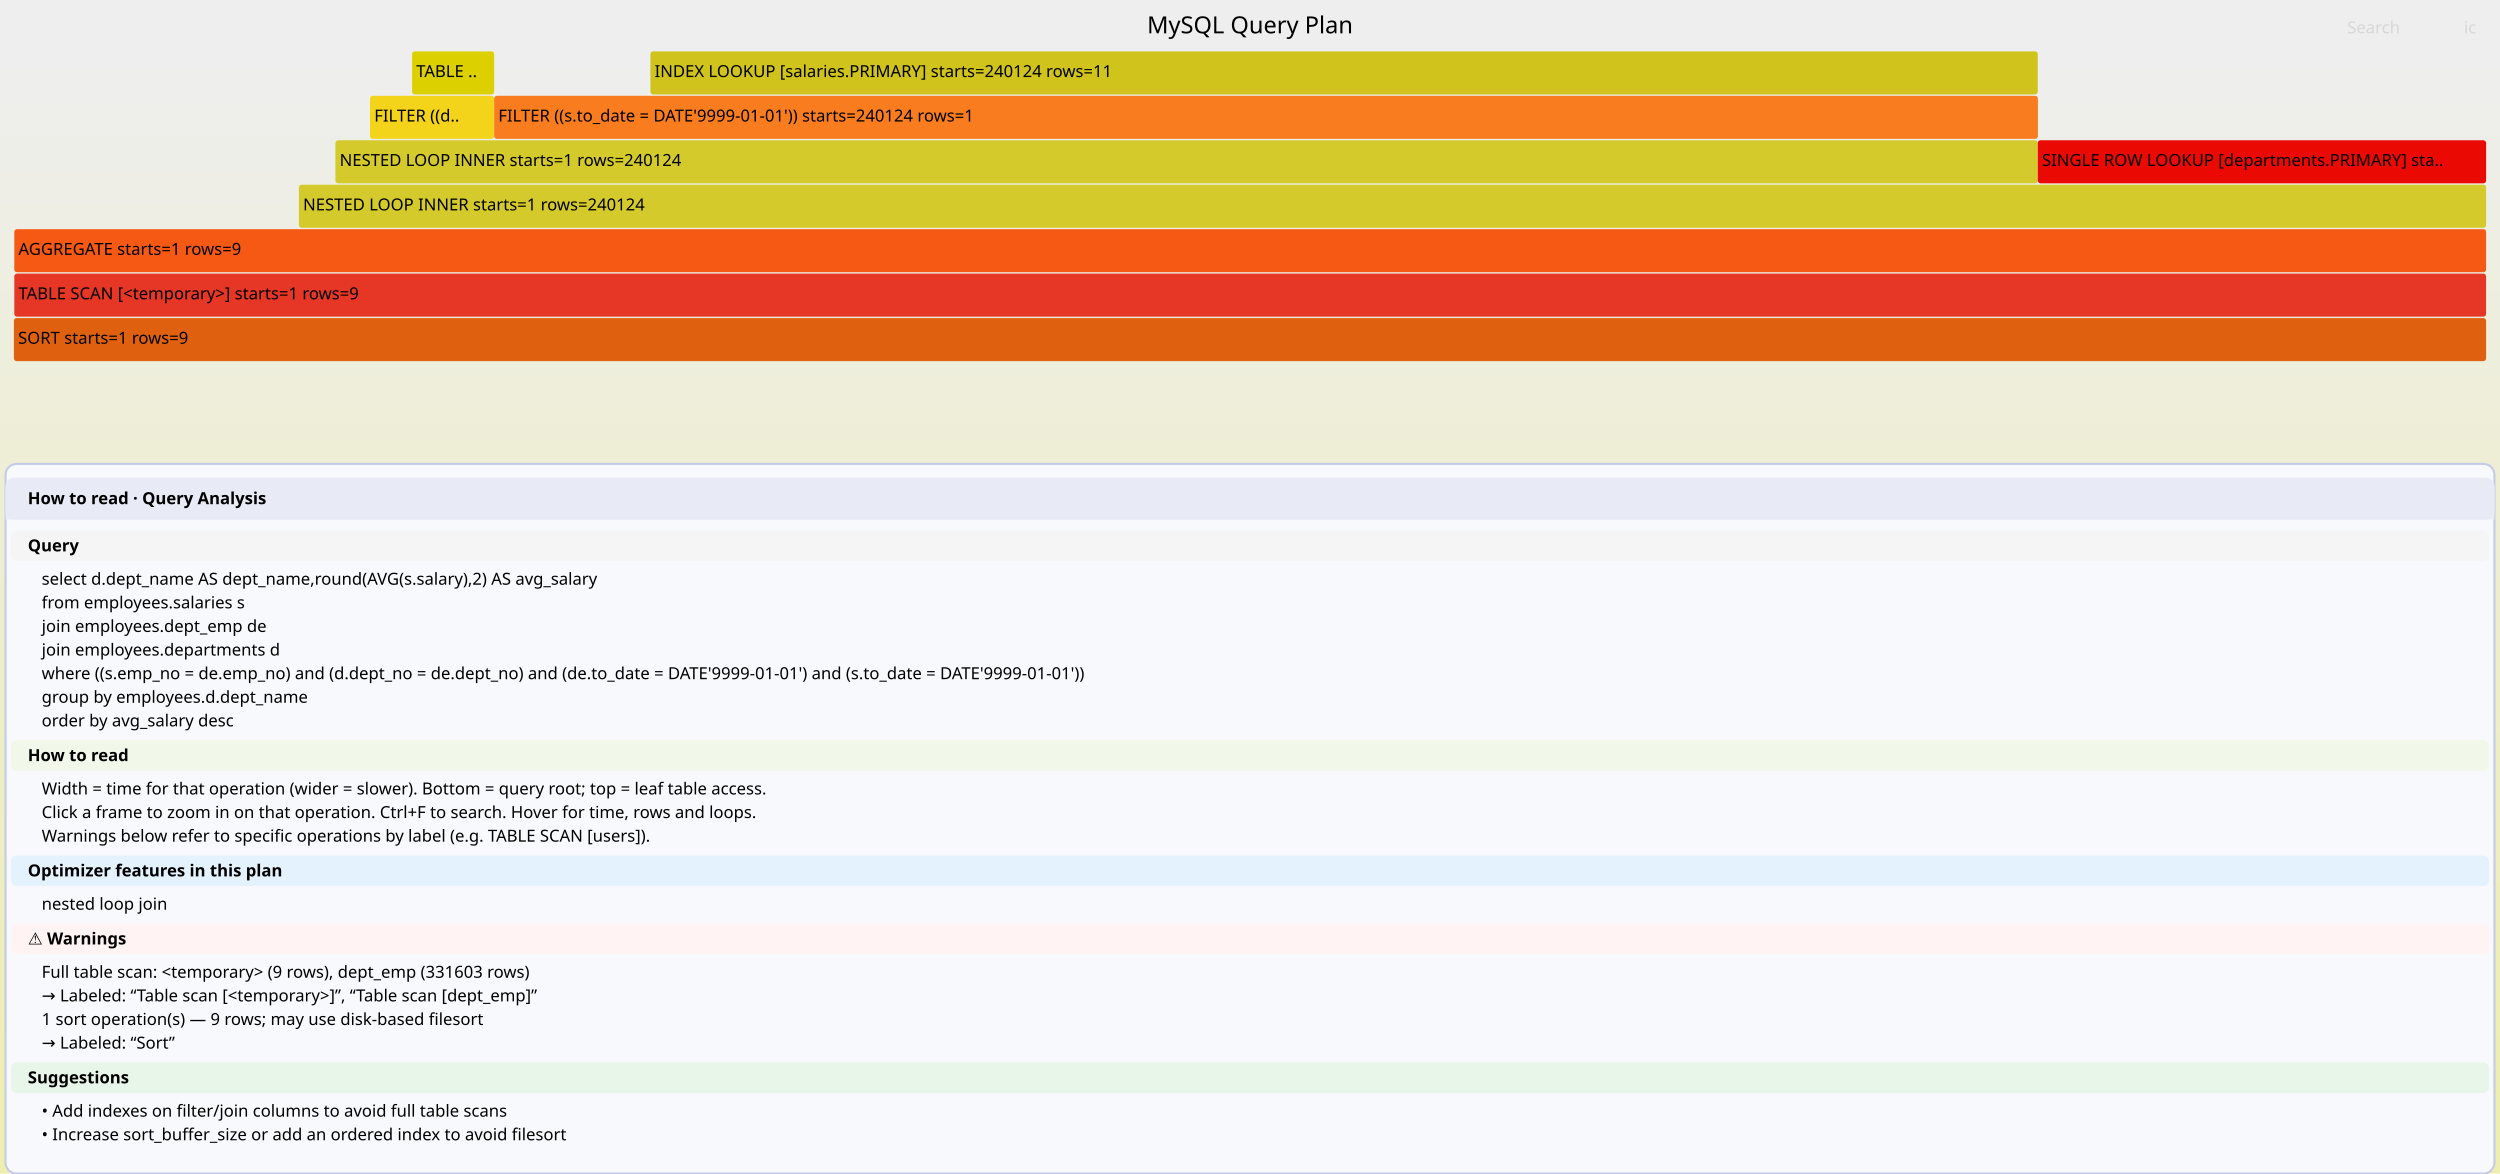
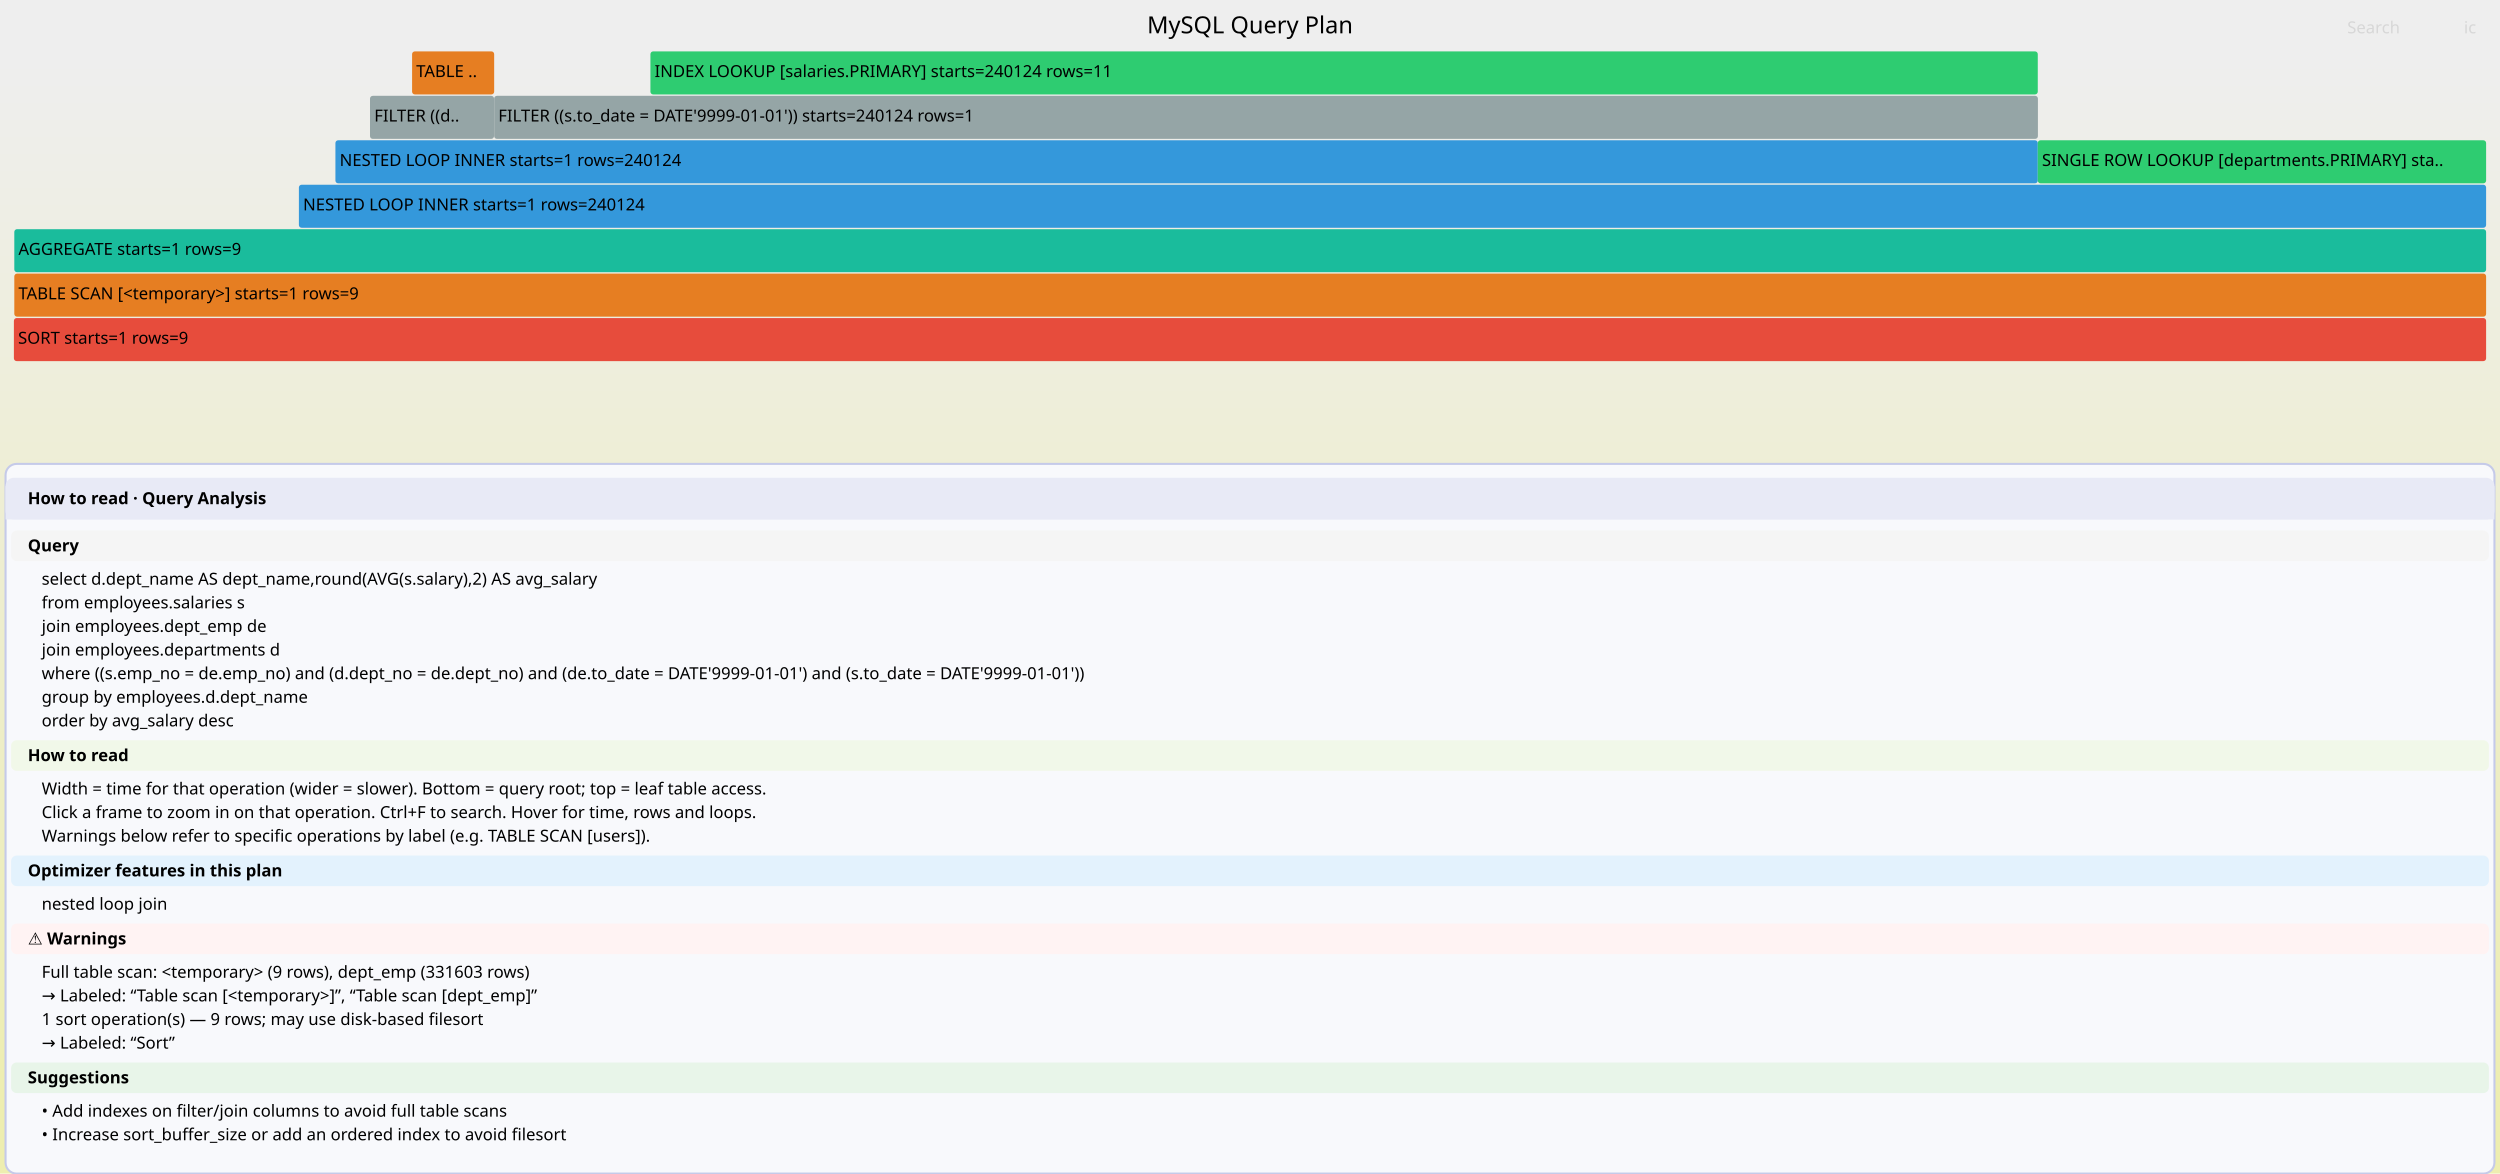
<svg xmlns="http://www.w3.org/2000/svg" version="1.1" width="1800" height="845" viewBox="0 0 1800 845" style="max-width: 100%; height: auto;">
  <defs>
    <linearGradient id="background" y1="0" y2="1" x1="0" x2="0">
      <stop stop-color="#eeeeee" offset="5%" />
      <stop stop-color="#eeeeb0" offset="95%" />
    </linearGradient>
  </defs>
  <style type="text/css">text { font-family: Verdana; font-size: 12px; fill: rgb(0,0,0); }
#search, #ignorecase { opacity:0.1; cursor:pointer; } #search:hover, #search.show, #ignorecase:hover, #ignorecase.show { opacity:1; }
#title { text-anchor:middle; font-size:17px } #unzoom { cursor:pointer; } #frames &gt; *:hover { stroke:black; stroke-width:0.5; cursor:pointer; } .hide { display:none; } .parent { opacity:0.5; }</style>
  <rect width="100%" height="100%" fill="url(#background)" />
  <text id="title" x="900" y="24">MySQL Query Plan</text>
  <text id="details" x="10" y="309"> </text>
  <text id="unzoom" class="hide" x="10" y="24">Reset Zoom</text>
  <text id="search" x="1690" y="24">Search</text>
  <text id="ignorecase" x="1774" y="24">ic</text>
  <text id="matched" x="1690" y="309"> </text>
  <g id="frames">
    <g data-teach-index="2">
-       <rect x="10.3" y="165.0" width="1779.7" height="31.0" fill="rgb(246,89,20)" rx="2" ry="2" />
+       <rect x="10.3" y="165.0" width="1779.7" height="31.0" fill="#1abc9c" rx="2" ry="2" />
      <text x="13.28" y="183.50">AGGREGATE starts=1 rows=9</text>
    </g>
    <g data-teach-index="4">
-       <rect x="266.4" y="69.0" width="89.3" height="31.0" fill="rgb(243,212,26)" rx="2" ry="2" />
+       <rect x="266.4" y="69.0" width="89.3" height="31.0" fill="#95a5a6" rx="2" ry="2" />
      <text x="269.45" y="87.50">FILTER ((d..</text>
    </g>
    <g data-teach-index="6">
-       <rect x="355.8" y="69.0" width="1111.5" height="31.0" fill="rgb(249,124,31)" rx="2" ry="2" />
+       <rect x="355.8" y="69.0" width="1111.5" height="31.0" fill="#95a5a6" rx="2" ry="2" />
      <text x="358.75" y="87.50">FILTER ((s.to_date = DATE'9999-01-01')) starts=240124 rows=1</text>
    </g>
    <g data-teach-index="7">
-       <rect x="468.3" y="37.0" width="998.9" height="31.0" fill="rgb(208,195,27)" rx="2" ry="2" />
+       <rect x="468.3" y="37.0" width="998.9" height="31.0" fill="#2ecc71" rx="2" ry="2" />
      <text x="471.30" y="55.50">INDEX LOOKUP [salaries.PRIMARY] starts=240124 rows=11</text>
    </g>
    <g data-teach-index="3">
-       <rect x="215.2" y="133.0" width="1574.8" height="31.0" fill="rgb(212,202,43)" rx="2" ry="2" />
+       <rect x="215.2" y="133.0" width="1574.8" height="31.0" fill="#3498db" rx="2" ry="2" />
      <text x="218.21" y="151.50">NESTED LOOP INNER starts=1 rows=240124</text>
    </g>
    <g data-teach-index="3">
-       <rect x="241.5" y="101.0" width="1225.7" height="31.0" fill="rgb(212,202,43)" rx="2" ry="2" />
+       <rect x="241.5" y="101.0" width="1225.7" height="31.0" fill="#3498db" rx="2" ry="2" />
      <text x="244.53" y="119.50">NESTED LOOP INNER starts=1 rows=240124</text>
    </g>
    <g data-teach-index="8">
-       <rect x="1467.2" y="101.0" width="322.8" height="31.0" fill="rgb(235,9,4)" rx="2" ry="2" />
+       <rect x="1467.2" y="101.0" width="322.8" height="31.0" fill="#2ecc71" rx="2" ry="2" />
      <text x="1470.20" y="119.50">SINGLE ROW LOOKUP [departments.PRIMARY] sta..</text>
    </g>
    <g data-teach-index="0">
-       <rect x="10.0" y="229.0" width="1780.0" height="31.0" fill="rgb(223,97,15)" rx="2" ry="2" />
+       <rect x="10.0" y="229.0" width="1780.0" height="31.0" fill="#e74c3c" rx="2" ry="2" />
      <text x="13.00" y="247.50">SORT starts=1 rows=9</text>
    </g>
    <g data-teach-index="1">
-       <rect x="10.3" y="197.0" width="1779.7" height="31.0" fill="rgb(230,54,38)" rx="2" ry="2" />
+       <rect x="10.3" y="197.0" width="1779.7" height="31.0" fill="#e67e22" rx="2" ry="2" />
      <text x="13.28" y="215.50">TABLE SCAN [&lt;temporary&gt;] starts=1 rows=9</text>
    </g>
    <g data-teach-index="5">
-       <rect x="296.7" y="37.0" width="59.1" height="31.0" fill="rgb(220,208,0)" rx="2" ry="2" />
+       <rect x="296.7" y="37.0" width="59.1" height="31.0" fill="#e67e22" rx="2" ry="2" />
      <text x="299.68" y="55.50">TABLE ..</text>
    </g>
  </g>
  <rect x="4" y="334" width="1792" height="511" fill="#f8f9fc" stroke="#c5cae9" stroke-width="1.5" rx="8" />
  <rect x="4" y="344" width="1792" height="30" fill="#e8eaf6" rx="6" />
  <rect x="4" y="350" width="1792" height="24" fill="#e8eaf6" />
  <text x="20" y="363" font-family="Arial,sans-serif" font-size="13" font-weight="bold" fill="#283593">How to read · Query Analysis</text>
  <rect x="8" y="382" width="1784" height="22" fill="#f5f5f5" rx="4" />
  <text x="20" y="397" font-family="Arial,sans-serif" font-size="11" font-weight="bold" fill="#37474f">Query</text>
  <text x="30" y="421" font-family="Courier New,Courier,monospace" font-size="11" fill="#263238">select d.dept_name AS dept_name,round(AVG(s.salary),2) AS avg_salary</text>
  <text x="30" y="438" font-family="Courier New,Courier,monospace" font-size="11" fill="#263238">from employees.salaries s</text>
  <text x="30" y="455" font-family="Courier New,Courier,monospace" font-size="11" fill="#263238">  join employees.dept_emp de</text>
  <text x="30" y="472" font-family="Courier New,Courier,monospace" font-size="11" fill="#263238">  join employees.departments d</text>
  <text x="30" y="489" font-family="Courier New,Courier,monospace" font-size="11" fill="#263238">where ((s.emp_no = de.emp_no) and (d.dept_no = de.dept_no) and (de.to_date = DATE'9999-01-01') and (s.to_date = DATE'9999-01-01'))</text>
  <text x="30" y="506" font-family="Courier New,Courier,monospace" font-size="11" fill="#263238">group by employees.d.dept_name</text>
  <text x="30" y="523" font-family="Courier New,Courier,monospace" font-size="11" fill="#263238">order by avg_salary desc</text>
  <rect x="8" y="533" width="1784" height="22" fill="#f1f8e9" rx="4" />
  <text x="20" y="548" font-family="Arial,sans-serif" font-size="11" font-weight="bold" fill="#33691e">How to read</text>
  <text x="30" y="572" font-family="Arial,sans-serif" font-size="11" fill="#455a64">Width = time for that operation (wider = slower). Bottom = query root; top = leaf table access.</text>
  <text x="30" y="589" font-family="Arial,sans-serif" font-size="11" fill="#455a64">Click a frame to zoom in on that operation. Ctrl+F to search. Hover for time, rows and loops.</text>
  <text x="30" y="606" font-family="Arial,sans-serif" font-size="11" fill="#455a64">Warnings below refer to specific operations by label (e.g. TABLE SCAN [users]).</text>
  <rect x="8" y="616" width="1784" height="22" fill="#e3f2fd" rx="4" />
  <text x="20" y="631" font-family="Arial,sans-serif" font-size="11" font-weight="bold" fill="#0d47a1">Optimizer features in this plan</text>
  <text x="30" y="655" font-family="Arial,sans-serif" font-size="11" fill="#1565c0">nested loop join</text>
  <rect x="8" y="665" width="1784" height="22" fill="#fff3f3" rx="4" />
  <text x="20" y="680" font-family="Arial,sans-serif" font-size="11" font-weight="bold" fill="#b71c1c">⚠  Warnings</text>
  <text x="30" y="704" font-family="Arial,sans-serif" font-size="11" fill="#c62828">Full table scan: &lt;temporary&gt; (9 rows), dept_emp (331603 rows)</text>
  <text x="30" y="721" font-family="Arial,sans-serif" font-size="11" fill="#c62828">→ Labeled: “Table scan [&lt;temporary&gt;]”, “Table scan [dept_emp]”</text>
  <text x="30" y="738" font-family="Arial,sans-serif" font-size="11" fill="#c62828">1 sort operation(s) — 9 rows; may use disk-based filesort</text>
  <text x="30" y="755" font-family="Arial,sans-serif" font-size="11" fill="#c62828">→ Labeled: “Sort”</text>
  <rect x="8" y="765" width="1784" height="22" fill="#e8f5e9" rx="4" />
  <text x="20" y="780" font-family="Arial,sans-serif" font-size="11" font-weight="bold" fill="#1b5e20">Suggestions</text>
  <text x="30" y="804" font-family="Arial,sans-serif" font-size="11" fill="#2e7d32">•  Add indexes on filter/join columns to avoid full table scans</text>
  <text x="30" y="821" font-family="Arial,sans-serif" font-size="11" fill="#2e7d32">•  Increase sort_buffer_size or add an ordered index to avoid filesort</text>
</svg>
